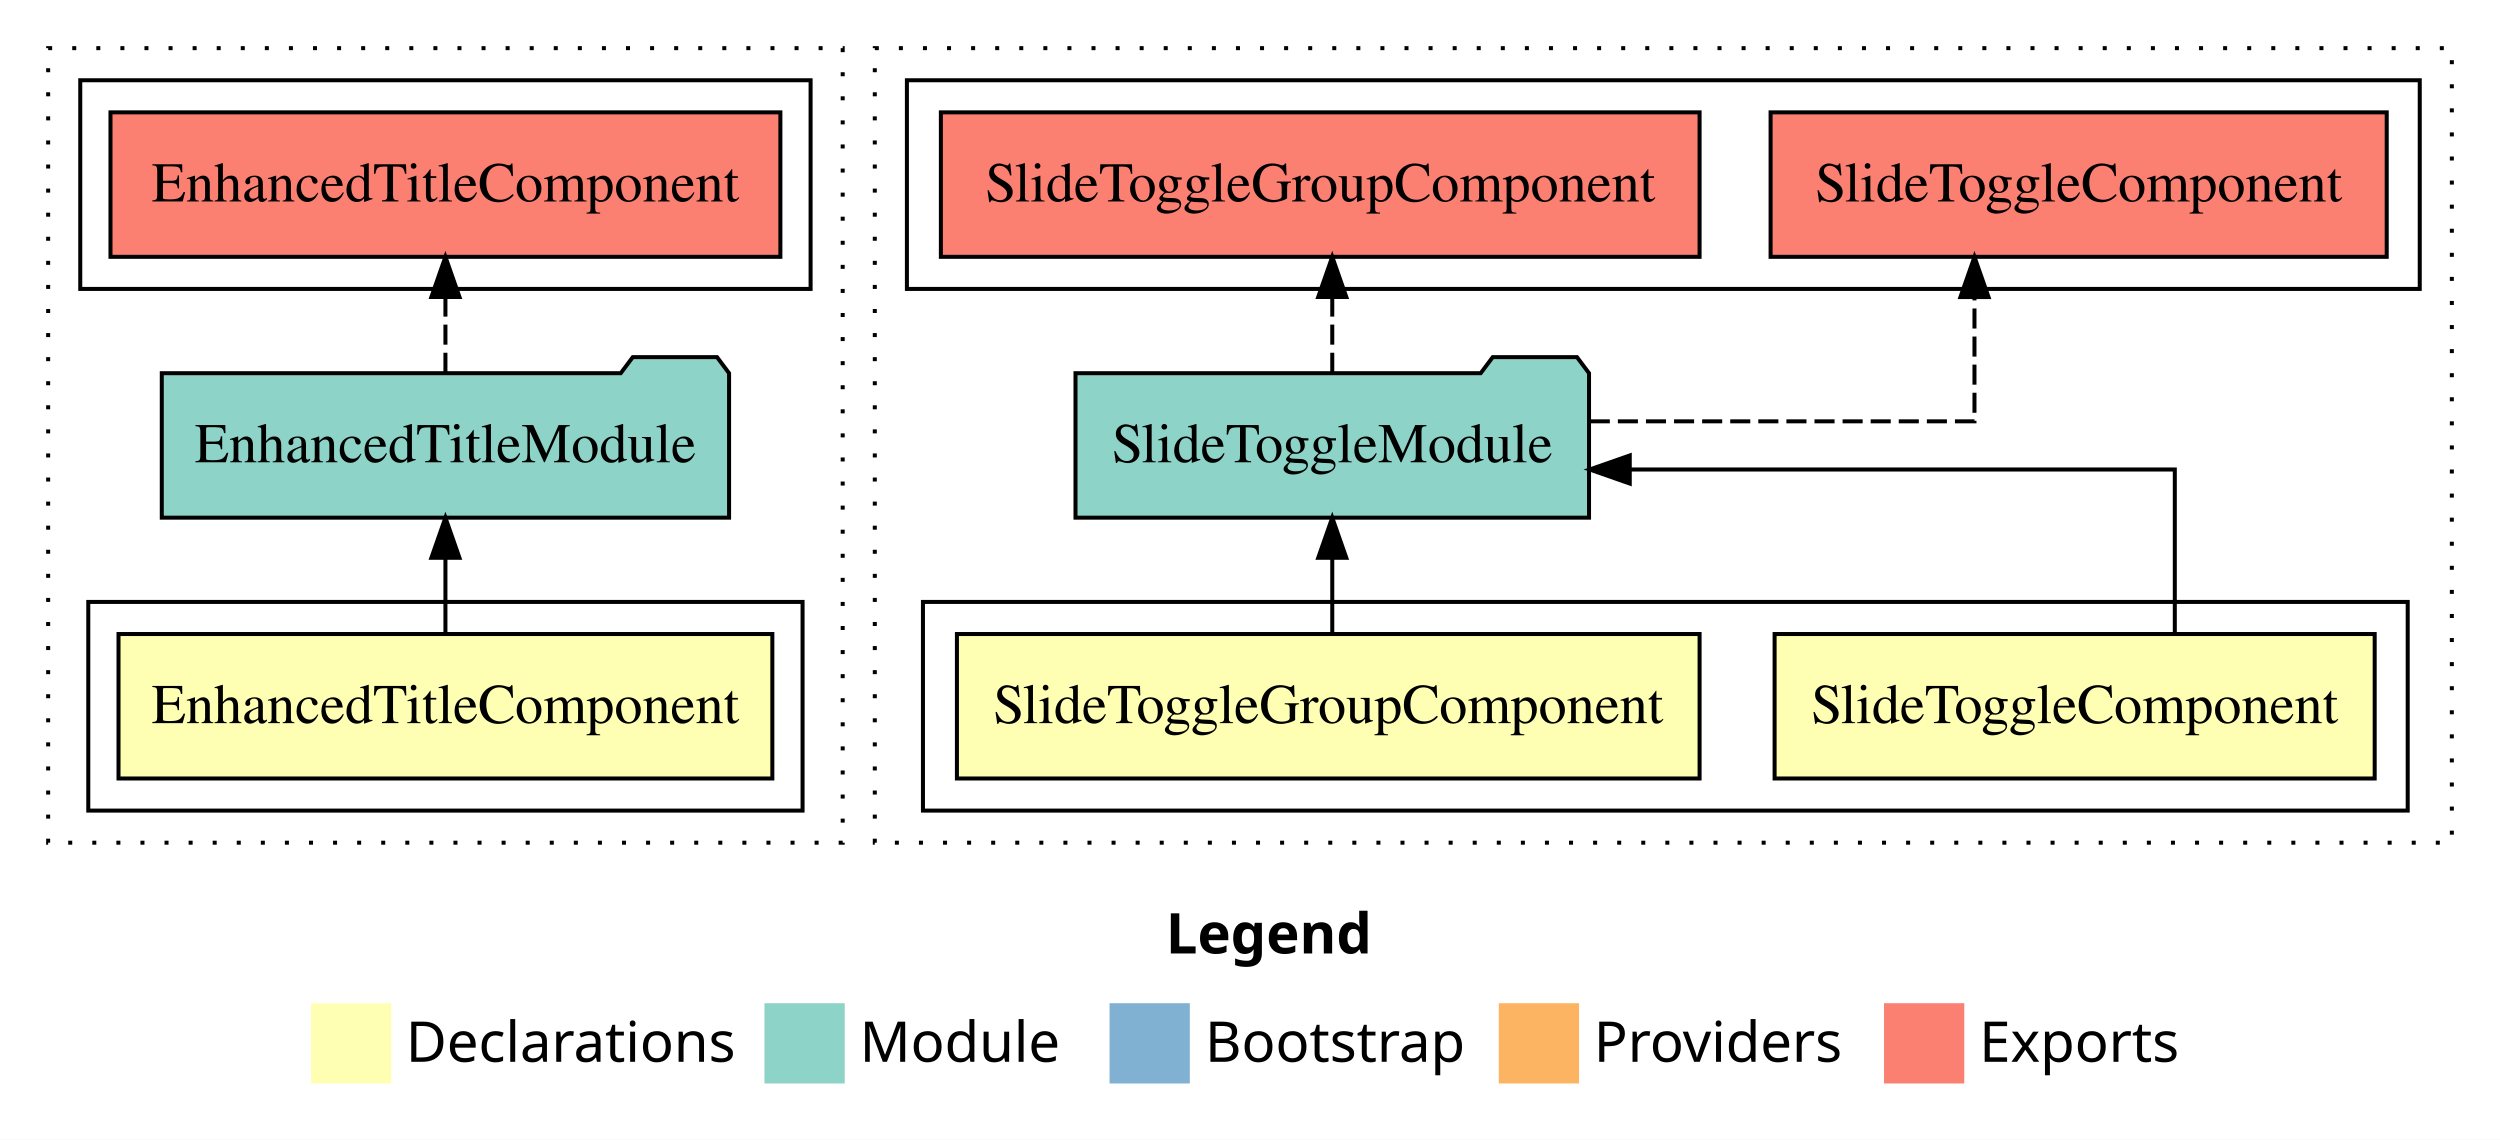
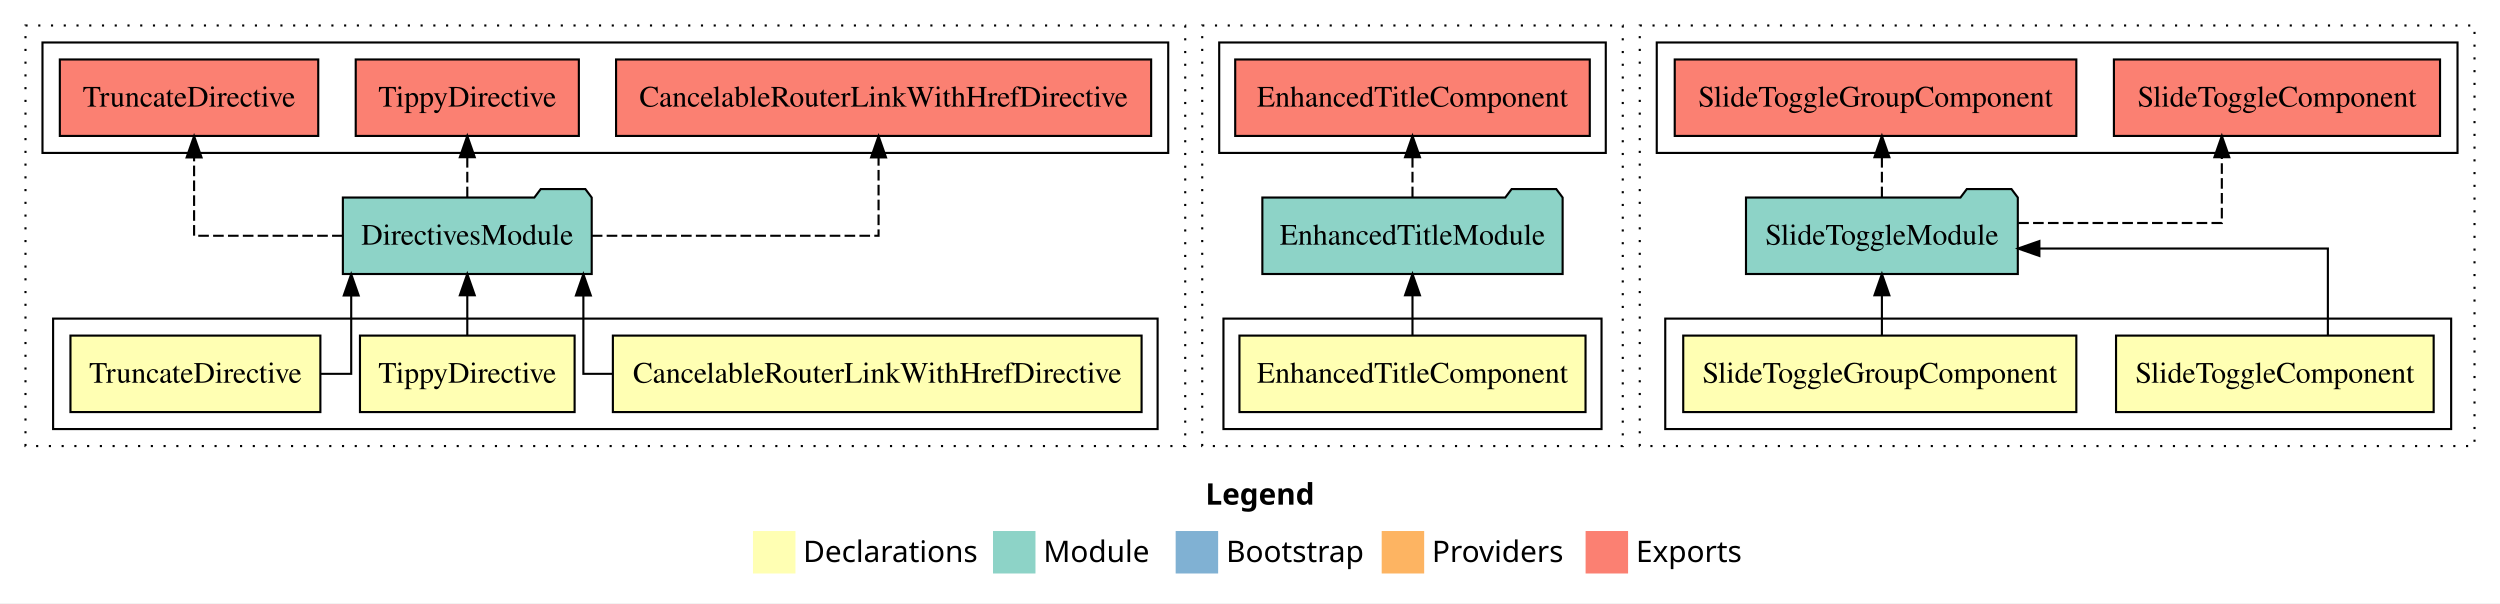
- <svg xmlns="http://www.w3.org/2000/svg" width="623pt" height="284pt" viewBox="0.00 0.00 623.00 284.00">
+ <svg xmlns="http://www.w3.org/2000/svg" width="1177pt" height="284pt" viewBox="0.00 0.00 1177.00 284.00">
  <g id="graph0" class="graph" transform="scale(1 1) rotate(0) translate(4 280)">
-     <polygon fill="#ffffff" stroke="transparent" points="-4,4 -4,-280 619,-280 619,4 -4,4" />
-     <text text-anchor="start" x="286.509" y="-42.4" font-family="sans-serif" font-weight="bold" font-size="14.00" fill="#000000">Legend</text>
-     <polygon fill="#ffffb3" stroke="transparent" points="73.5,-10 73.5,-30 93.5,-30 93.5,-10 73.5,-10" />
-     <text text-anchor="start" x="97.129" y="-15.4" font-family="sans-serif" font-size="14.00" fill="#000000">  Declarations</text>
-     <polygon fill="#8dd3c7" stroke="transparent" points="186.5,-10 186.5,-30 206.5,-30 206.5,-10 186.5,-10" />
-     <text text-anchor="start" x="210.225" y="-15.4" font-family="sans-serif" font-size="14.00" fill="#000000">  Module</text>
-     <polygon fill="#80b1d3" stroke="transparent" points="272.5,-10 272.5,-30 292.5,-30 292.5,-10 272.5,-10" />
-     <text text-anchor="start" x="296.281" y="-15.4" font-family="sans-serif" font-size="14.00" fill="#000000">  Bootstrap</text>
-     <polygon fill="#fdb462" stroke="transparent" points="369.5,-10 369.5,-30 389.5,-30 389.5,-10 369.5,-10" />
-     <text text-anchor="start" x="393.173" y="-15.4" font-family="sans-serif" font-size="14.00" fill="#000000">  Providers</text>
-     <polygon fill="#fb8072" stroke="transparent" points="465.5,-10 465.5,-30 485.5,-30 485.5,-10 465.5,-10" />
-     <text text-anchor="start" x="489.226" y="-15.4" font-family="sans-serif" font-size="14.00" fill="#000000">  Exports</text>
+     <polygon fill="#ffffff" stroke="transparent" points="-4,4 -4,-280 1173,-280 1173,4 -4,4" />
+     <text text-anchor="start" x="563.509" y="-42.4" font-family="sans-serif" font-weight="bold" font-size="14.00" fill="#000000">Legend</text>
+     <polygon fill="#ffffb3" stroke="transparent" points="350.5,-10 350.5,-30 370.5,-30 370.5,-10 350.5,-10" />
+     <text text-anchor="start" x="374.129" y="-15.4" font-family="sans-serif" font-size="14.00" fill="#000000">  Declarations</text>
+     <polygon fill="#8dd3c7" stroke="transparent" points="463.5,-10 463.5,-30 483.5,-30 483.5,-10 463.5,-10" />
+     <text text-anchor="start" x="487.225" y="-15.4" font-family="sans-serif" font-size="14.00" fill="#000000">  Module</text>
+     <polygon fill="#80b1d3" stroke="transparent" points="549.5,-10 549.5,-30 569.5,-30 569.5,-10 549.5,-10" />
+     <text text-anchor="start" x="573.281" y="-15.4" font-family="sans-serif" font-size="14.00" fill="#000000">  Bootstrap</text>
+     <polygon fill="#fdb462" stroke="transparent" points="646.5,-10 646.5,-30 666.5,-30 666.5,-10 646.5,-10" />
+     <text text-anchor="start" x="670.173" y="-15.4" font-family="sans-serif" font-size="14.00" fill="#000000">  Providers</text>
+     <polygon fill="#fb8072" stroke="transparent" points="742.5,-10 742.5,-30 762.5,-30 762.5,-10 742.5,-10" />
+     <text text-anchor="start" x="766.226" y="-15.4" font-family="sans-serif" font-size="14.00" fill="#000000">  Exports</text>
    <g id="clust1" class="cluster">
-       <polygon fill="none" stroke="#000000" stroke-dasharray="1,5" points="8,-70 8,-268 206,-268 206,-70 8,-70" />
+       <polygon fill="none" stroke="#000000" stroke-dasharray="1,5" points="8,-70 8,-268 554,-268 554,-70 8,-70" />
    </g>
    <g id="clust2" class="cluster">
-       <polygon fill="none" stroke="#000000" points="18,-78 18,-130 196,-130 196,-78 18,-78" />
+       <polygon fill="none" stroke="#000000" points="21,-78 21,-130 541,-130 541,-78 21,-78" />
    </g>
-     <g id="clust5" class="cluster">
-       <polygon fill="none" stroke="#000000" points="16,-208 16,-260 198,-260 198,-208 16,-208" />
+     <g id="clust7" class="cluster">
+       <polygon fill="none" stroke="#000000" points="16,-208 16,-260 546,-260 546,-208 16,-208" />
    </g>
-     <g id="clust8" class="cluster">
-       <polygon fill="none" stroke="#000000" stroke-dasharray="1,5" points="214,-70 214,-268 607,-268 607,-70 214,-70" />
+     <g id="clust10" class="cluster">
+       <polygon fill="none" stroke="#000000" stroke-dasharray="1,5" points="562,-70 562,-268 760,-268 760,-70 562,-70" />
    </g>
-     <g id="clust9" class="cluster">
-       <polygon fill="none" stroke="#000000" points="226,-78 226,-130 596,-130 596,-78 226,-78" />
+     <g id="clust11" class="cluster">
+       <polygon fill="none" stroke="#000000" points="572,-78 572,-130 750,-130 750,-78 572,-78" />
    </g>
-     <g id="clust13" class="cluster">
-       <polygon fill="none" stroke="#000000" points="222,-208 222,-260 599,-260 599,-208 222,-208" />
+     <g id="clust14" class="cluster">
+       <polygon fill="none" stroke="#000000" points="570,-208 570,-260 752,-260 752,-208 570,-208" />
+     </g>
+     <g id="clust17" class="cluster">
+       <polygon fill="none" stroke="#000000" stroke-dasharray="1,5" points="768,-70 768,-268 1161,-268 1161,-70 768,-70" />
+     </g>
+     <g id="clust18" class="cluster">
+       <polygon fill="none" stroke="#000000" points="780,-78 780,-130 1150,-130 1150,-78 780,-78" />
+     </g>
+     <g id="clust22" class="cluster">
+       <polygon fill="none" stroke="#000000" points="776,-208 776,-260 1153,-260 1153,-208 776,-208" />
    </g>
    <g id="node1" class="node">
-       <polygon fill="#ffffb3" stroke="#000000" points="188.468,-122 25.532,-122 25.532,-86 188.468,-86 188.468,-122" />
-       <text text-anchor="middle" x="107" y="-99.8" font-family="Times,serif" font-size="14.00" fill="#000000">EnhancedTitleComponent</text>
+       <polygon fill="#ffffb3" stroke="#000000" points="533.458,-122 284.542,-122 284.542,-86 533.458,-86 533.458,-122" />
+       <text text-anchor="middle" x="409" y="-99.8" font-family="Times,serif" font-size="14.00" fill="#000000">CancelableRouterLinkWithHrefDirective</text>
+     </g>
+     <g id="node4" class="node">
+       <polygon fill="#8dd3c7" stroke="#000000" points="274.577,-187 271.577,-191 250.577,-191 247.577,-187 157.423,-187 157.423,-151 274.577,-151 274.577,-187" />
+       <text text-anchor="middle" x="216" y="-164.8" font-family="Times,serif" font-size="14.00" fill="#000000">DirectivesModule</text>
+     </g>
+     <g id="edge1" class="edge">
+       <path fill="none" stroke="#000000" d="M284.678,-104C276.034,-104 270.651,-104 270.651,-104 270.651,-104 270.651,-140.894 270.651,-140.894" />
+       <polygon fill="#000000" stroke="#000000" points="267.151,-140.894 270.651,-150.894 274.151,-140.894 267.151,-140.894" />
    </g>
    <g id="node2" class="node">
-       <polygon fill="#8dd3c7" stroke="#000000" points="177.685,-187 174.685,-191 153.685,-191 150.685,-187 36.315,-187 36.315,-151 177.685,-151 177.685,-187" />
-       <text text-anchor="middle" x="107" y="-164.8" font-family="Times,serif" font-size="14.00" fill="#000000">EnhancedTitleModule</text>
+       <polygon fill="#ffffb3" stroke="#000000" points="266.527,-122 165.473,-122 165.473,-86 266.527,-86 266.527,-122" />
+       <text text-anchor="middle" x="216" y="-99.8" font-family="Times,serif" font-size="14.00" fill="#000000">TippyDirective</text>
    </g>
-     <g id="edge1" class="edge">
-       <path fill="none" stroke="#000000" d="M107,-122.106C107,-122.106 107,-140.991 107,-140.991" />
-       <polygon fill="#000000" stroke="#000000" points="103.5,-140.991 107,-150.991 110.5,-140.991 103.5,-140.991" />
+     <g id="edge2" class="edge">
+       <path fill="none" stroke="#000000" d="M216,-122.106C216,-122.106 216,-140.991 216,-140.991" />
+       <polygon fill="#000000" stroke="#000000" points="212.5,-140.991 216,-150.991 219.5,-140.991 212.5,-140.991" />
    </g>
    <g id="node3" class="node">
-       <polygon fill="#fb8072" stroke="#000000" points="190.469,-252 23.532,-252 23.532,-216 190.469,-216 190.469,-252" />
-       <text text-anchor="middle" x="107" y="-229.8" font-family="Times,serif" font-size="14.00" fill="#000000">EnhancedTitleComponent </text>
+       <polygon fill="#ffffb3" stroke="#000000" points="146.831,-122 29.169,-122 29.169,-86 146.831,-86 146.831,-122" />
+       <text text-anchor="middle" x="88" y="-99.8" font-family="Times,serif" font-size="14.00" fill="#000000">TruncateDirective</text>
    </g>
-     <g id="edge2" class="edge">
-       <path fill="none" stroke="#000000" stroke-dasharray="5,2" d="M107,-187.106C107,-187.106 107,-205.991 107,-205.991" />
-       <polygon fill="#000000" stroke="#000000" points="103.5,-205.991 107,-215.991 110.5,-205.991 103.5,-205.991" />
+     <g id="edge3" class="edge">
+       <path fill="none" stroke="#000000" d="M146.858,-104C155.385,-104 161.349,-104 161.349,-104 161.349,-104 161.349,-140.894 161.349,-140.894" />
+       <polygon fill="#000000" stroke="#000000" points="157.849,-140.894 161.349,-150.894 164.849,-140.894 157.849,-140.894" />
    </g>
-     <g id="node4" class="node">
-       <polygon fill="#ffffb3" stroke="#000000" points="587.769,-122 438.231,-122 438.231,-86 587.769,-86 587.769,-122" />
-       <text text-anchor="middle" x="513" y="-99.8" font-family="Times,serif" font-size="14.00" fill="#000000">SlideToggleComponent</text>
+     <g id="node5" class="node">
+       <polygon fill="#fb8072" stroke="#000000" points="537.957,-252 286.043,-252 286.043,-216 537.957,-216 537.957,-252" />
+       <text text-anchor="middle" x="412" y="-229.8" font-family="Times,serif" font-size="14.00" fill="#000000">CancelableRouterLinkWithHrefDirective </text>
+     </g>
+     <g id="edge4" class="edge">
+       <path fill="none" stroke="#000000" stroke-dasharray="5,2" d="M274.619,-169C331.608,-169 409.625,-169 409.625,-169 409.625,-169 409.625,-205.894 409.625,-205.894" />
+       <polygon fill="#000000" stroke="#000000" points="406.125,-205.894 409.625,-215.894 413.125,-205.894 406.125,-205.894" />
    </g>
    <g id="node6" class="node">
-       <polygon fill="#8dd3c7" stroke="#000000" points="391.986,-187 388.986,-191 367.986,-191 364.986,-187 264.014,-187 264.014,-151 391.986,-151 391.986,-187" />
-       <text text-anchor="middle" x="328" y="-164.8" font-family="Times,serif" font-size="14.00" fill="#000000">SlideToggleModule</text>
+       <polygon fill="#fb8072" stroke="#000000" points="268.526,-252 163.474,-252 163.474,-216 268.526,-216 268.526,-252" />
+       <text text-anchor="middle" x="216" y="-229.8" font-family="Times,serif" font-size="14.00" fill="#000000">TippyDirective </text>
    </g>
-     <g id="edge3" class="edge">
-       <path fill="none" stroke="#000000" d="M537.961,-122.022C537.961,-139.373 537.961,-163 537.961,-163 537.961,-163 402.136,-163 402.136,-163" />
-       <polygon fill="#000000" stroke="#000000" points="402.136,-159.5 392.136,-163 402.136,-166.5 402.136,-159.5" />
-     </g>
-     <g id="node5" class="node">
-       <polygon fill="#ffffb3" stroke="#000000" points="419.536,-122 234.464,-122 234.464,-86 419.536,-86 419.536,-122" />
-       <text text-anchor="middle" x="327" y="-99.8" font-family="Times,serif" font-size="14.00" fill="#000000">SlideToggleGroupComponent</text>
-     </g>
-     <g id="edge4" class="edge">
-       <path fill="none" stroke="#000000" d="M328,-122.106C328,-122.106 328,-140.991 328,-140.991" />
-       <polygon fill="#000000" stroke="#000000" points="324.5,-140.991 328,-150.991 331.5,-140.991 324.5,-140.991" />
+     <g id="edge5" class="edge">
+       <path fill="none" stroke="#000000" stroke-dasharray="5,2" d="M216,-187.106C216,-187.106 216,-205.991 216,-205.991" />
+       <polygon fill="#000000" stroke="#000000" points="212.5,-205.991 216,-215.991 219.5,-205.991 212.5,-205.991" />
    </g>
    <g id="node7" class="node">
-       <polygon fill="#fb8072" stroke="#000000" points="590.769,-252 437.231,-252 437.231,-216 590.769,-216 590.769,-252" />
-       <text text-anchor="middle" x="514" y="-229.8" font-family="Times,serif" font-size="14.00" fill="#000000">SlideToggleComponent </text>
+       <polygon fill="#fb8072" stroke="#000000" points="145.831,-252 24.169,-252 24.169,-216 145.831,-216 145.831,-252" />
+       <text text-anchor="middle" x="85" y="-229.8" font-family="Times,serif" font-size="14.00" fill="#000000">TruncateDirective </text>
    </g>
-     <g id="edge5" class="edge">
-       <path fill="none" stroke="#000000" stroke-dasharray="5,2" d="M392.172,-175C436.696,-175 488.039,-175 488.039,-175 488.039,-175 488.039,-205.977 488.039,-205.977" />
-       <polygon fill="#000000" stroke="#000000" points="484.539,-205.977 488.039,-215.977 491.539,-205.977 484.539,-205.977" />
+     <g id="edge6" class="edge">
+       <path fill="none" stroke="#000000" stroke-dasharray="5,2" d="M157.333,-169C123.41,-169 87.375,-169 87.375,-169 87.375,-169 87.375,-205.894 87.375,-205.894" />
+       <polygon fill="#000000" stroke="#000000" points="83.875,-205.894 87.375,-215.894 90.875,-205.894 83.875,-205.894" />
    </g>
    <g id="node8" class="node">
-       <polygon fill="#fb8072" stroke="#000000" points="419.536,-252 230.464,-252 230.464,-216 419.536,-216 419.536,-252" />
-       <text text-anchor="middle" x="325" y="-229.8" font-family="Times,serif" font-size="14.00" fill="#000000">SlideToggleGroupComponent </text>
+       <polygon fill="#ffffb3" stroke="#000000" points="742.468,-122 579.532,-122 579.532,-86 742.468,-86 742.468,-122" />
+       <text text-anchor="middle" x="661" y="-99.8" font-family="Times,serif" font-size="14.00" fill="#000000">EnhancedTitleComponent</text>
    </g>
-     <g id="edge6" class="edge">
-       <path fill="none" stroke="#000000" stroke-dasharray="5,2" d="M328,-187.106C328,-187.106 328,-205.991 328,-205.991" />
-       <polygon fill="#000000" stroke="#000000" points="324.5,-205.991 328,-215.991 331.5,-205.991 324.5,-205.991" />
+     <g id="node9" class="node">
+       <polygon fill="#8dd3c7" stroke="#000000" points="731.685,-187 728.685,-191 707.685,-191 704.685,-187 590.315,-187 590.315,-151 731.685,-151 731.685,-187" />
+       <text text-anchor="middle" x="661" y="-164.8" font-family="Times,serif" font-size="14.00" fill="#000000">EnhancedTitleModule</text>
+     </g>
+     <g id="edge7" class="edge">
+       <path fill="none" stroke="#000000" d="M661,-122.106C661,-122.106 661,-140.991 661,-140.991" />
+       <polygon fill="#000000" stroke="#000000" points="657.5,-140.991 661,-150.991 664.5,-140.991 657.5,-140.991" />
+     </g>
+     <g id="node10" class="node">
+       <polygon fill="#fb8072" stroke="#000000" points="744.468,-252 577.532,-252 577.532,-216 744.468,-216 744.468,-252" />
+       <text text-anchor="middle" x="661" y="-229.8" font-family="Times,serif" font-size="14.00" fill="#000000">EnhancedTitleComponent </text>
+     </g>
+     <g id="edge8" class="edge">
+       <path fill="none" stroke="#000000" stroke-dasharray="5,2" d="M661,-187.106C661,-187.106 661,-205.991 661,-205.991" />
+       <polygon fill="#000000" stroke="#000000" points="657.5,-205.991 661,-215.991 664.5,-205.991 657.5,-205.991" />
+     </g>
+     <g id="node11" class="node">
+       <polygon fill="#ffffb3" stroke="#000000" points="1141.769,-122 992.231,-122 992.231,-86 1141.769,-86 1141.769,-122" />
+       <text text-anchor="middle" x="1067" y="-99.8" font-family="Times,serif" font-size="14.00" fill="#000000">SlideToggleComponent</text>
+     </g>
+     <g id="node13" class="node">
+       <polygon fill="#8dd3c7" stroke="#000000" points="945.986,-187 942.986,-191 921.986,-191 918.986,-187 818.014,-187 818.014,-151 945.986,-151 945.986,-187" />
+       <text text-anchor="middle" x="882" y="-164.8" font-family="Times,serif" font-size="14.00" fill="#000000">SlideToggleModule</text>
+     </g>
+     <g id="edge9" class="edge">
+       <path fill="none" stroke="#000000" d="M1091.961,-122.022C1091.961,-139.373 1091.961,-163 1091.961,-163 1091.961,-163 956.136,-163 956.136,-163" />
+       <polygon fill="#000000" stroke="#000000" points="956.136,-159.5 946.136,-163 956.136,-166.5 956.136,-159.5" />
+     </g>
+     <g id="node12" class="node">
+       <polygon fill="#ffffb3" stroke="#000000" points="973.536,-122 788.464,-122 788.464,-86 973.536,-86 973.536,-122" />
+       <text text-anchor="middle" x="881" y="-99.8" font-family="Times,serif" font-size="14.00" fill="#000000">SlideToggleGroupComponent</text>
+     </g>
+     <g id="edge10" class="edge">
+       <path fill="none" stroke="#000000" d="M882,-122.106C882,-122.106 882,-140.991 882,-140.991" />
+       <polygon fill="#000000" stroke="#000000" points="878.5,-140.991 882,-150.991 885.5,-140.991 878.5,-140.991" />
+     </g>
+     <g id="node14" class="node">
+       <polygon fill="#fb8072" stroke="#000000" points="1144.769,-252 991.231,-252 991.231,-216 1144.769,-216 1144.769,-252" />
+       <text text-anchor="middle" x="1068" y="-229.8" font-family="Times,serif" font-size="14.00" fill="#000000">SlideToggleComponent </text>
+     </g>
+     <g id="edge11" class="edge">
+       <path fill="none" stroke="#000000" stroke-dasharray="5,2" d="M946.172,-175C990.696,-175 1042.039,-175 1042.039,-175 1042.039,-175 1042.039,-205.977 1042.039,-205.977" />
+       <polygon fill="#000000" stroke="#000000" points="1038.539,-205.977 1042.039,-215.977 1045.539,-205.977 1038.539,-205.977" />
+     </g>
+     <g id="node15" class="node">
+       <polygon fill="#fb8072" stroke="#000000" points="973.536,-252 784.464,-252 784.464,-216 973.536,-216 973.536,-252" />
+       <text text-anchor="middle" x="879" y="-229.8" font-family="Times,serif" font-size="14.00" fill="#000000">SlideToggleGroupComponent </text>
+     </g>
+     <g id="edge12" class="edge">
+       <path fill="none" stroke="#000000" stroke-dasharray="5,2" d="M882,-187.106C882,-187.106 882,-205.991 882,-205.991" />
+       <polygon fill="#000000" stroke="#000000" points="878.5,-205.991 882,-215.991 885.5,-205.991 878.5,-205.991" />
    </g>
  </g>
</svg>
